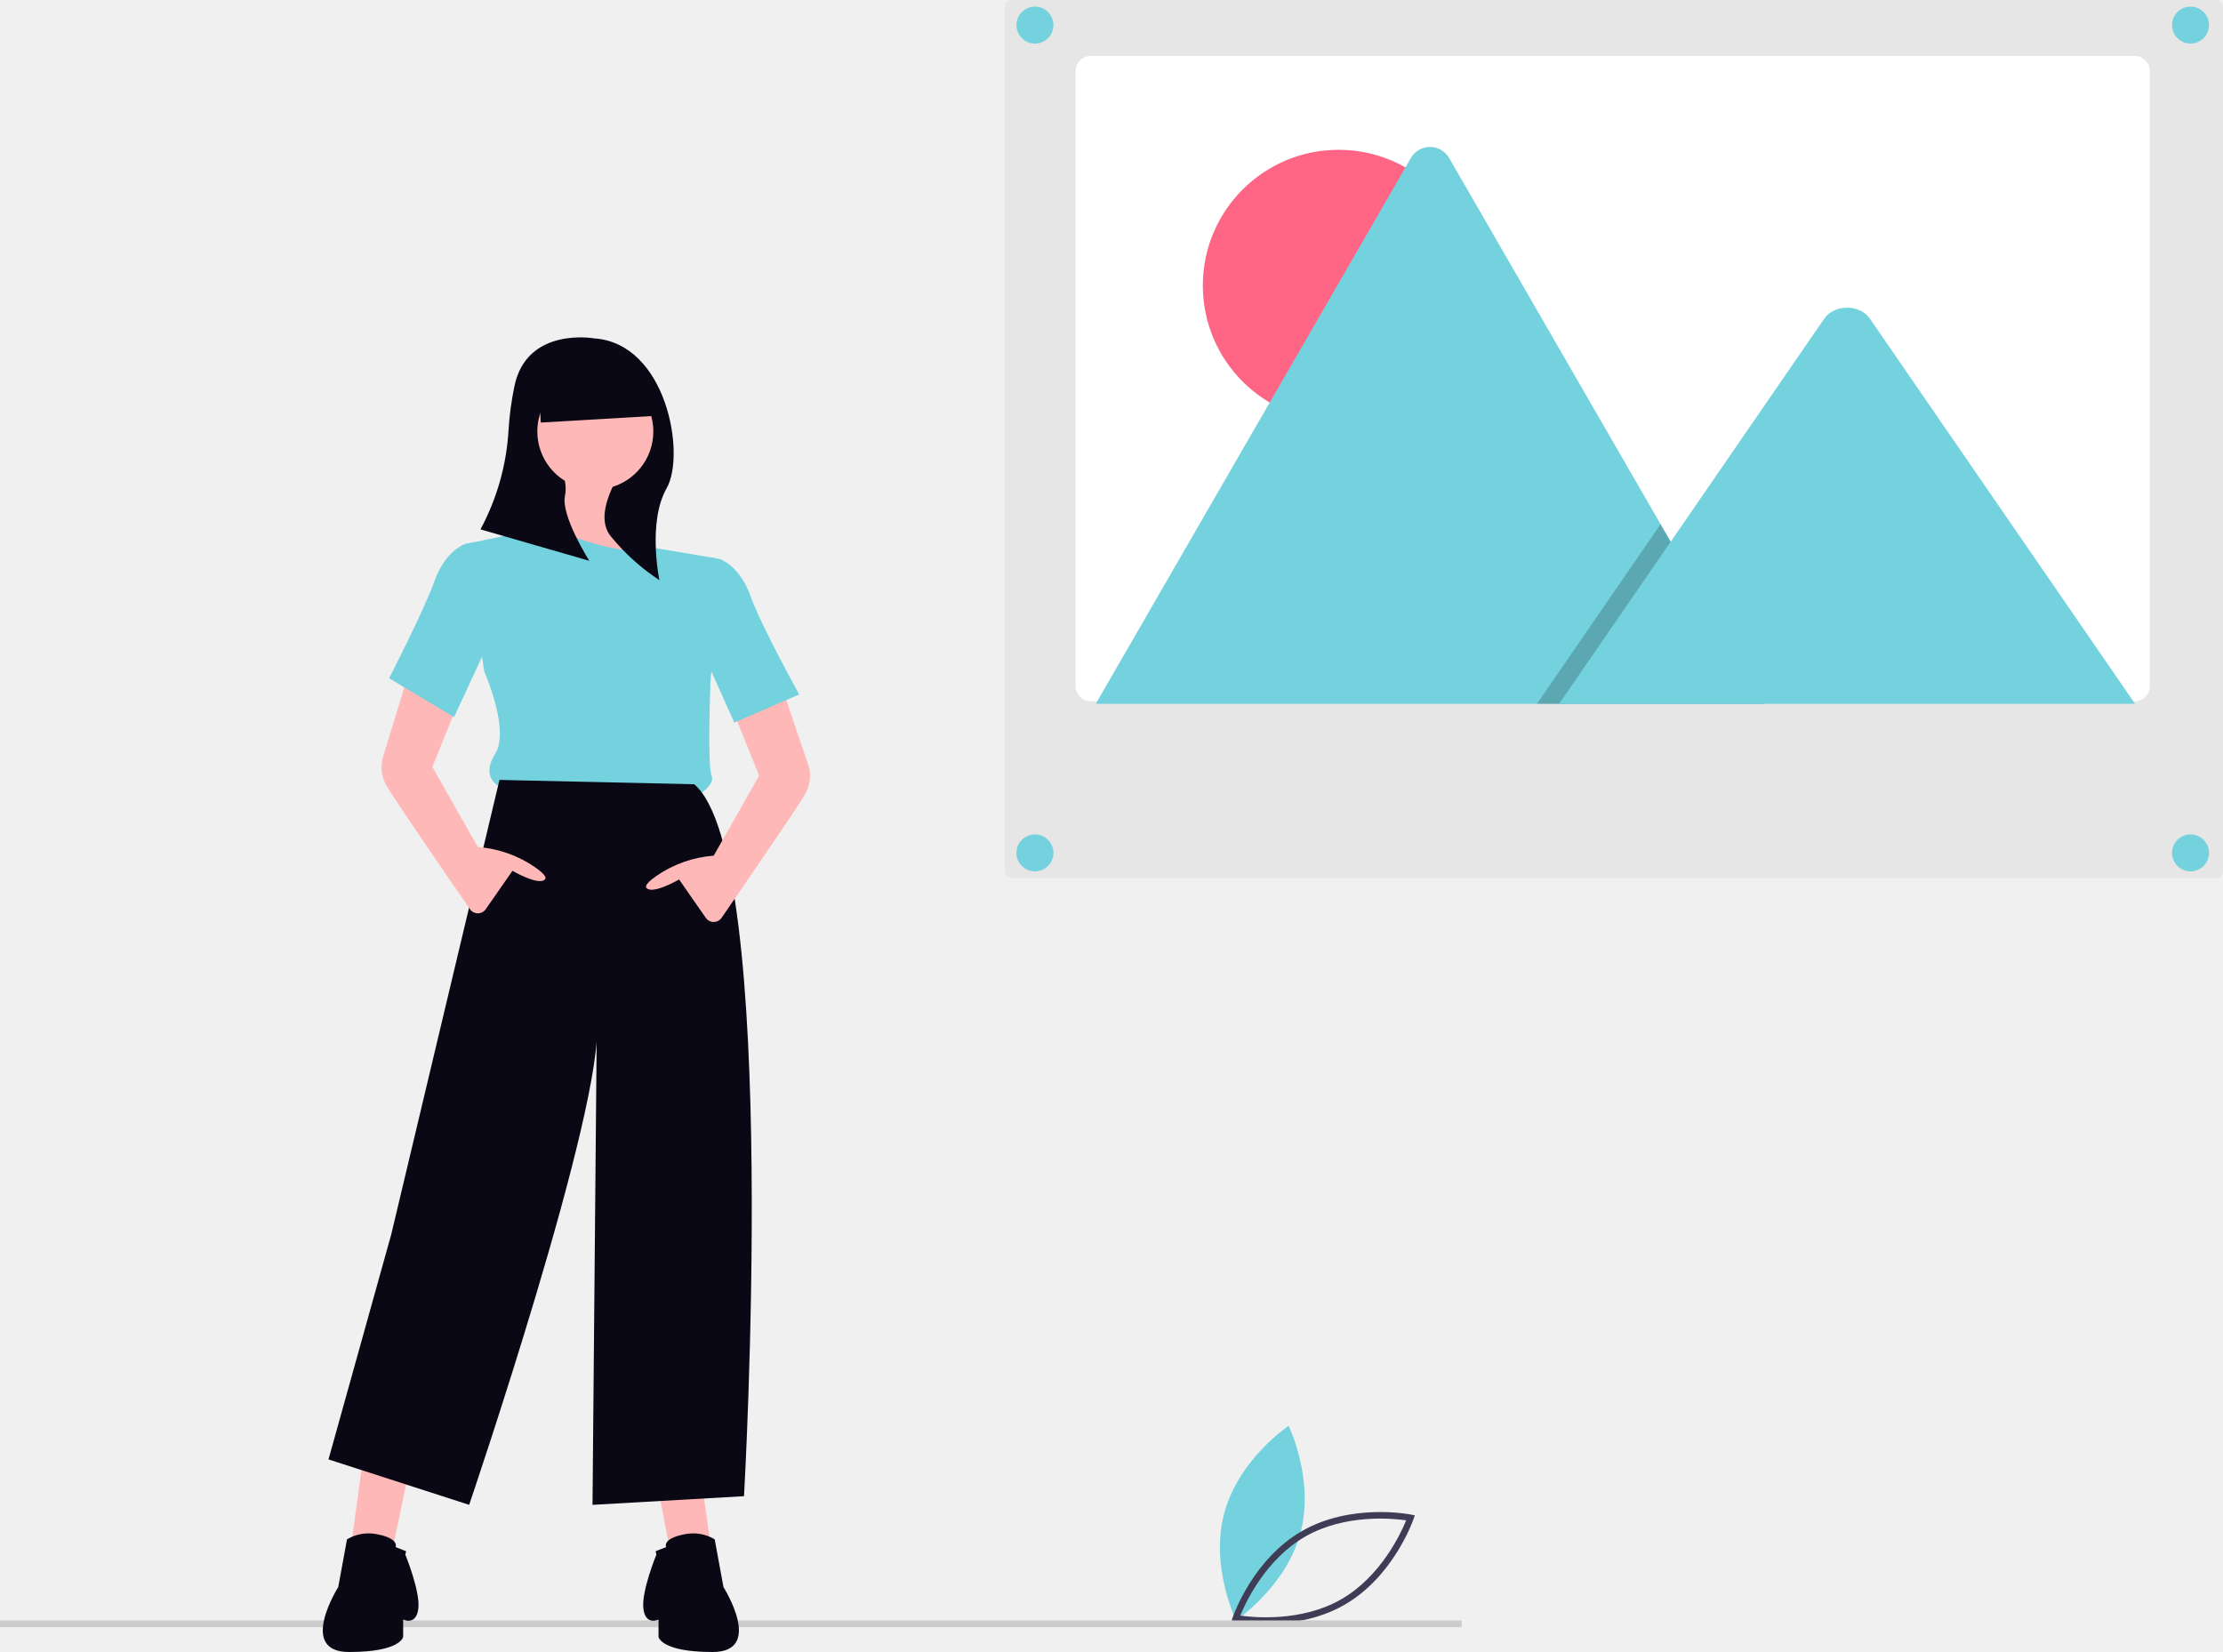
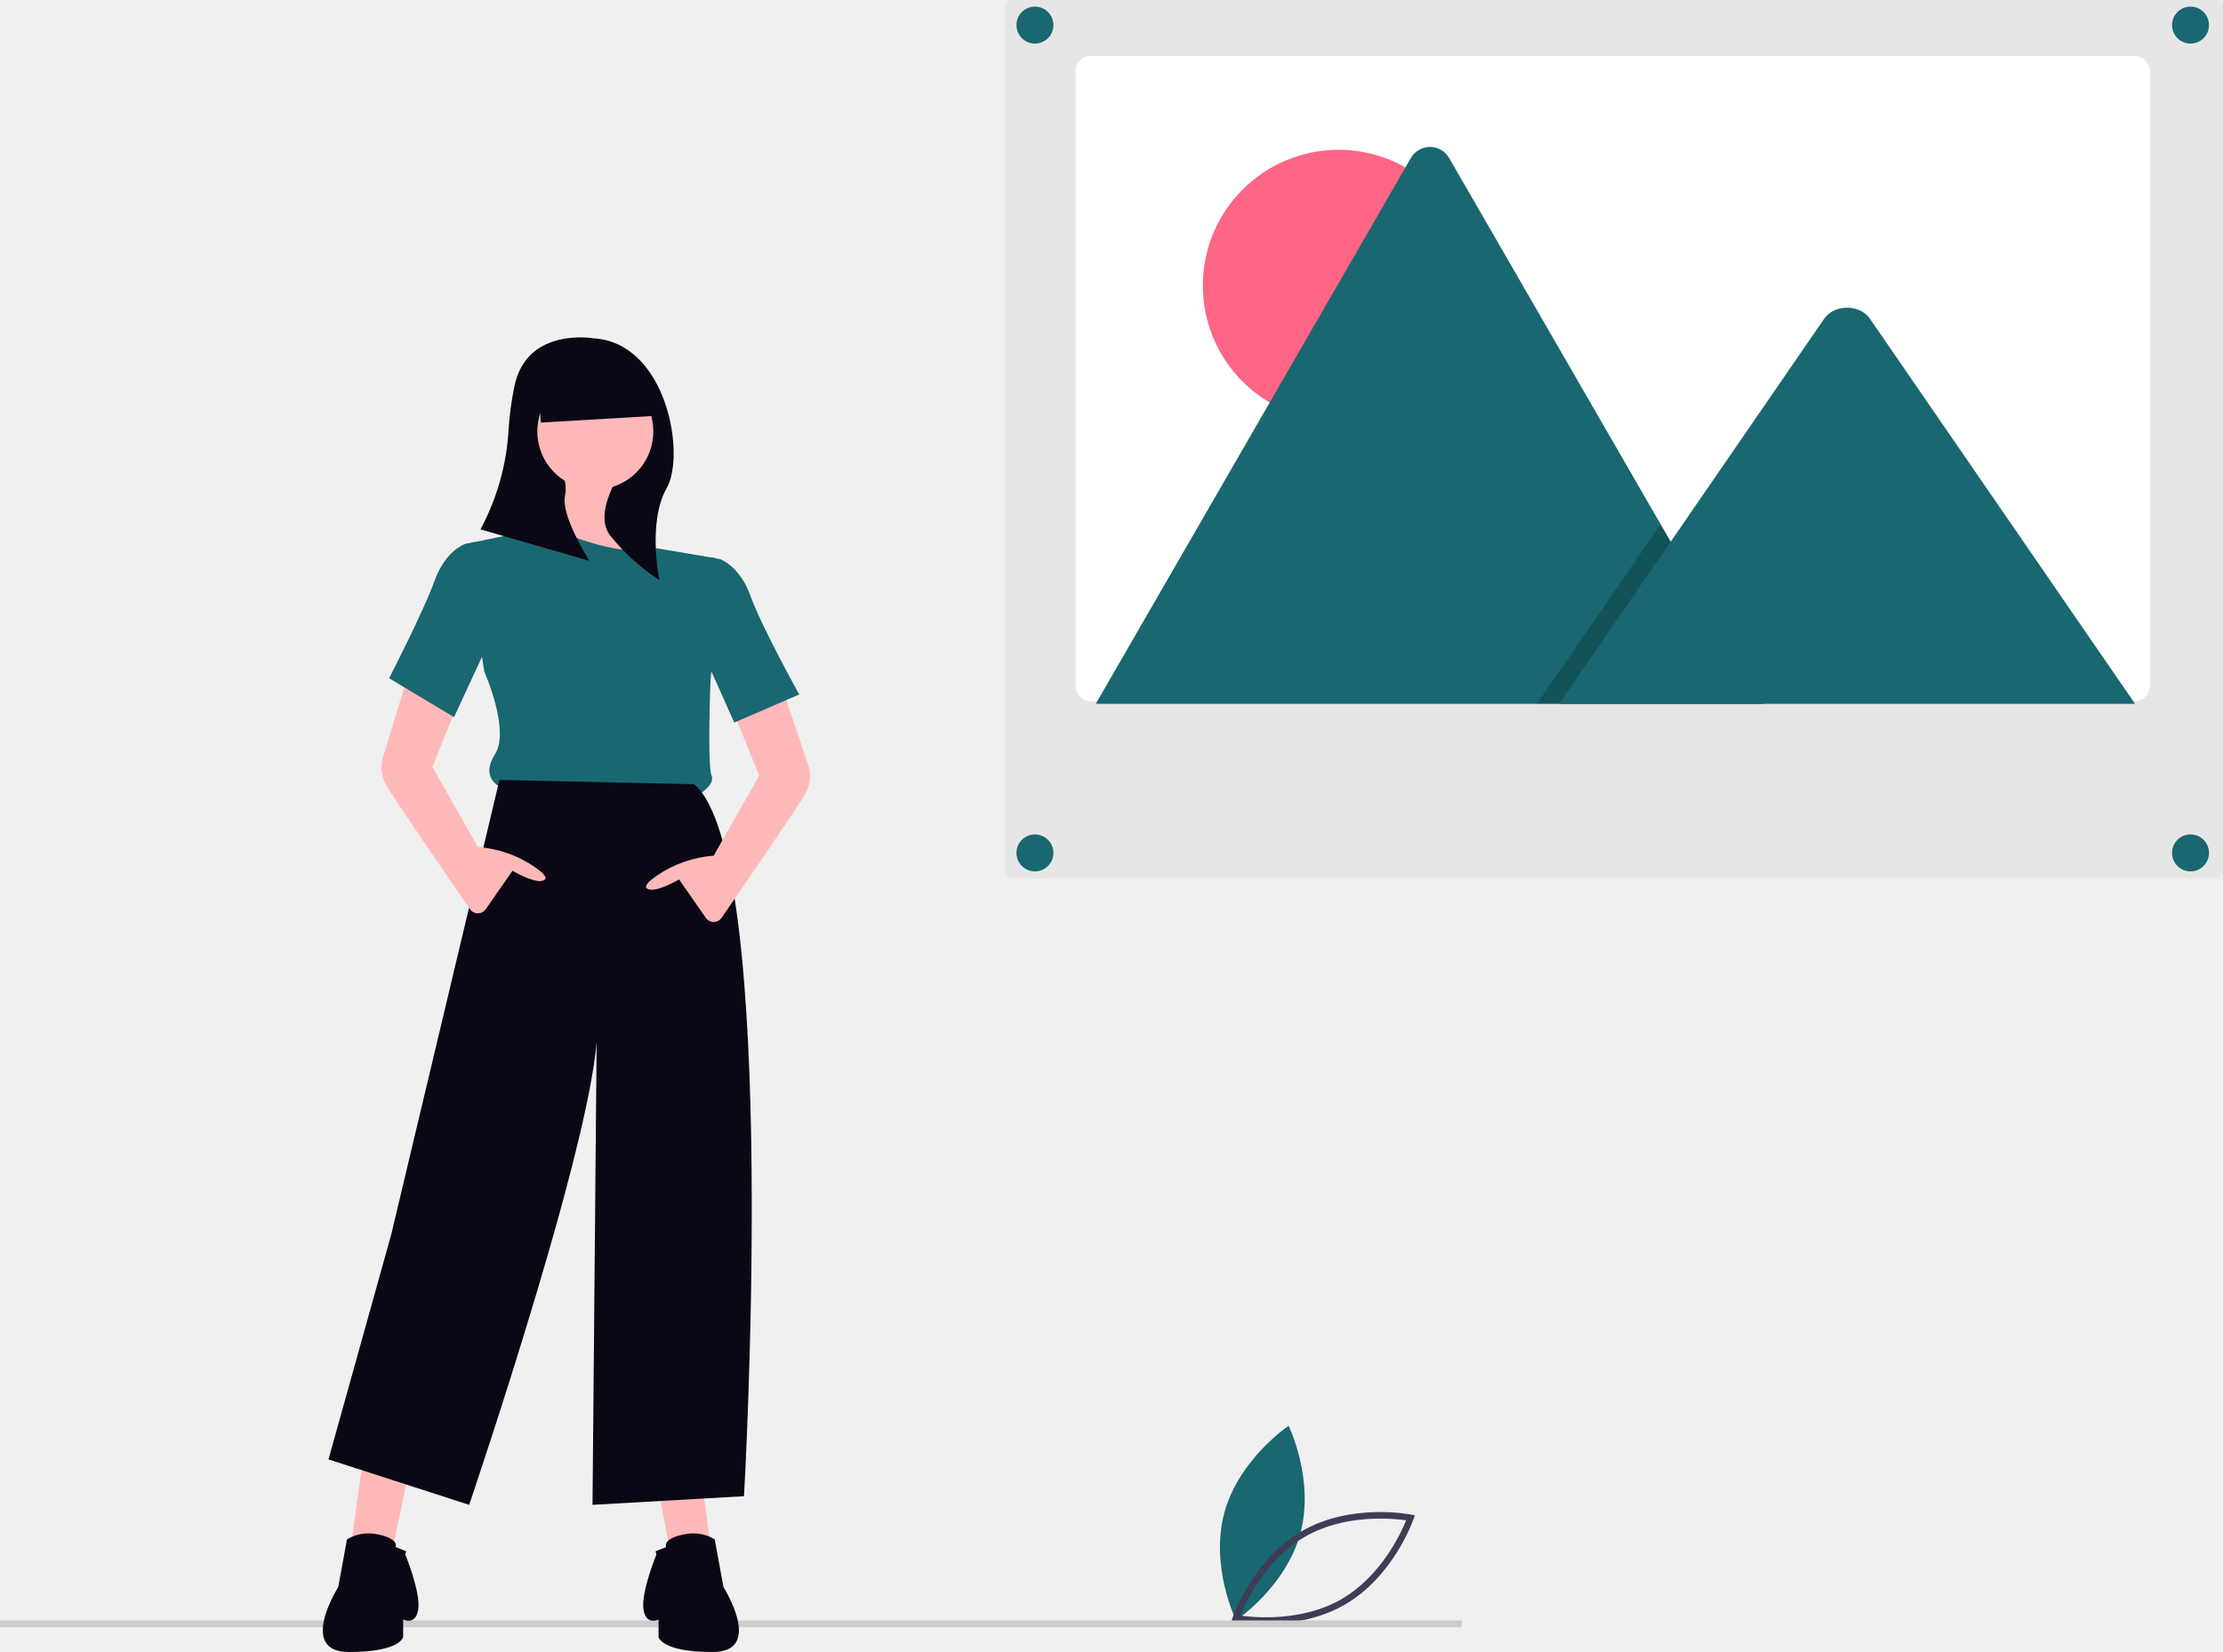
<svg xmlns="http://www.w3.org/2000/svg" width="920" height="683.743" viewBox="0 0 920 683.743" role="img" artist="Katerina Limpitsouni" source="https://undraw.co/">
  <g id="Group_47" data-name="Group 47" transform="translate(-630 -261.198)">
    <g id="Group_46" data-name="Group 46" transform="translate(1134.877 851.324)">
-       <path id="Path_795-409" data-name="Path 795" d="M983.876,688.445c-6.015,22.234-26.616,36-26.616,36s-10.85-22.278-4.835-44.512,26.616-36,26.616-36S989.891,666.211,983.876,688.445Z" transform="translate(-950.608 -643.933)" fill="#73d2de" />
-       <path id="Path_796-410" data-name="Path 796" d="M968.573,717.111a71.19,71.19,0,0,1-12.837-1.066l-1.491-.3.5-1.437c.337-.975,8.475-24.028,28.649-35.612s44.187-6.989,45.2-6.788l1.491.3-.5,1.438c-.337.975-8.475,24.028-28.649,35.611h0C989.816,715.641,977.53,717.111,968.573,717.111ZM957.822,713.7c5.632.8,25.359,2.7,41.791-6.74h0c16.434-9.436,24.74-27.427,26.889-32.694-5.633-.8-25.359-2.7-41.791,6.739S959.972,708.428,957.822,713.7Z" transform="translate(-949.422 -635.154)" fill="#3f3d56" />
+       <path id="Path_795-255" data-name="Path 795" d="M983.876,688.445c-6.015,22.234-26.616,36-26.616,36s-10.85-22.278-4.835-44.512,26.616-36,26.616-36S989.891,666.211,983.876,688.445Z" transform="translate(-950.608 -643.933)" fill="#196771" />
+       <path id="Path_796-256" data-name="Path 796" d="M968.573,717.111a71.19,71.19,0,0,1-12.837-1.066l-1.491-.3.5-1.437c.337-.975,8.475-24.028,28.649-35.612s44.187-6.989,45.2-6.788l1.491.3-.5,1.438c-.337.975-8.475,24.028-28.649,35.611h0C989.816,715.641,977.53,717.111,968.573,717.111ZM957.822,713.7c5.632.8,25.359,2.7,41.791-6.74h0c16.434-9.436,24.74-27.427,26.889-32.694-5.633-.8-25.359-2.7-41.791,6.739S959.972,708.428,957.822,713.7Z" transform="translate(-949.422 -635.154)" fill="#3f3d56" />
    </g>
-     <path id="Path_848-411" data-name="Path 848" d="M0,0H604.932V2.824H0Z" transform="translate(630 931.872)" fill="#ccc" />
+     <path id="Path_848-257" data-name="Path 848" d="M0,0H604.932V2.824H0Z" transform="translate(630 931.872)" fill="#ccc" />
    <g id="Group_44" data-name="Group 44" transform="translate(763.589 400.839)">
-       <path id="Path_797-412" data-name="Path 797" d="M386.935,691.734c-9.852,1.791-8.061,5.374-8.061,5.374l3.135,6.27-8.061-42.991,18.809-.448,5.374,38.96C395.323,697.261,392.039,690.806,386.935,691.734Z" transform="translate(-236.791 -192.862)" fill="#ffb8b8" />
-       <path id="Path_798-413" data-name="Path 798" d="M375.068,691.943l4.349-1.74s-1.791-3.583,8.061-5.374a17.393,17.393,0,0,1,12.052,2.187l3.622,19.756s17.017,26.869-4.478,26.869-22.391-6.269-22.391-6.269v-7.165s-5.374,2.687-6.269-4.478,5.374-22.391,5.374-22.391Z" transform="translate(-237.334 -189.54)" fill="#090814" />
-       <path id="Path_799-414" data-name="Path 799" d="M273.88,691.734c9.852,1.791,8.061,5.374,8.061,5.374l-3.135,6.27,8.061-38.513-18.809-4.926-5.374,38.96C265.492,697.261,268.775,690.806,273.88,691.734Z" transform="translate(-251.814 -192.862)" fill="#ffb8b8" />
+       <path id="Path_797-258" data-name="Path 797" d="M386.935,691.734c-9.852,1.791-8.061,5.374-8.061,5.374l3.135,6.27-8.061-42.991,18.809-.448,5.374,38.96C395.323,697.261,392.039,690.806,386.935,691.734Z" transform="translate(-236.791 -192.862)" fill="#ffb8b8" />
+       <path id="Path_798-259" data-name="Path 798" d="M375.068,691.943l4.349-1.74s-1.791-3.583,8.061-5.374a17.393,17.393,0,0,1,12.052,2.187l3.622,19.756s17.017,26.869-4.478,26.869-22.391-6.269-22.391-6.269v-7.165s-5.374,2.687-6.269-4.478,5.374-22.391,5.374-22.391Z" transform="translate(-237.334 -189.54)" fill="#090814" />
+       <path id="Path_799-260" data-name="Path 799" d="M273.88,691.734c9.852,1.791,8.061,5.374,8.061,5.374l-3.135,6.27,8.061-38.513-18.809-4.926-5.374,38.96C265.492,697.261,268.775,690.806,273.88,691.734Z" transform="translate(-251.814 -192.862)" fill="#ffb8b8" />
      <circle id="Ellipse_145" data-name="Ellipse 145" cx="27.317" cy="27.317" r="27.317" transform="translate(85.209 8.06)" fill="#ffb8b8" />
-       <path id="Path_800-415" data-name="Path 800" d="M342.876,297.273s4.478,19.7-11.643,26.869,52.843,8.956,52.843,8.956-17.017-18.809-12.539-38.513Z" transform="translate(-242.888 -242.191)" fill="#ffb8b8" />
-       <path id="Path_801-416" data-name="Path 801" d="M339.831,317.47l-34.93,7.165,8.061,52.843s10.748,24.182,4.478,34.034,1.791,13.435,1.791,13.435l80.608,4.478s8.956-4.478,7.165-8.956-.448-38.96-.448-38.96,0-3.583,2.239-14.778l-.448-36.273-23.895-4.051S371.179,331.8,339.831,317.47Z" transform="translate(-246.114 -239.102)" fill="#73d2de" />
-       <path id="Path_802-417" data-name="Path 802" d="M325.944,409.794,281.162,597.879l-25.974,93.147L313.4,709.834s56.425-165.694,52.843-200.624l-1.791,200.624,62.695-3.583s15.226-264.214-20.6-294.666Z" transform="translate(-252.826 -226.636)" fill="#090814" />
-       <path id="Path_803-418" data-name="Path 803" d="M291.986,352.979l-17.017,55.53a15.279,15.279,0,0,0,1.791,11.643c2.9,5.076,25.758,38.327,34.359,50.807a3.974,3.974,0,0,0,6.535.011l11.053-15.888s10.748,6.269,13.435,3.583c1.008-1.008-1.134-3.023-4.2-5.148a48.108,48.108,0,0,0-23.413-8.274l-.148-.012-18.809-33.139,18.808-46.573Z" transform="translate(-250.216 -234.307)" fill="#ffb8b8" />
-       <path id="Path_804-419" data-name="Path 804" d="M315.8,326.566l-3.184-3.5-3.981.817s-8.061,2.687-12.539,15.226-18.808,40.3-18.808,40.3l26.869,16.122,17.017-36.721Z" transform="translate(-249.843 -238.347)" fill="#73d2de" />
-       <path id="Path_805-420" data-name="Path 805" d="M420.028,357.319l18.361,54.186a15.279,15.279,0,0,1-1.791,11.643c-2.9,5.076-25.758,38.327-34.359,50.807a3.974,3.974,0,0,1-6.535.011L384.65,458.079s-10.748,6.27-13.435,3.583c-1.008-1.008,1.133-3.023,4.2-5.148a48.108,48.108,0,0,1,23.413-8.274l.148-.012,18.808-33.139-18.808-46.573Z" transform="translate(-237.194 -233.721)" fill="#ffb8b8" />
-       <path id="Path_806-421" data-name="Path 806" d="M391.969,332.09l3.184-3.5,3.981.817s8.061,2.687,12.539,15.226,20.152,40.752,20.152,40.752l-26.869,11.643L389.73,362.99Z" transform="translate(-234.66 -237.601)" fill="#73d2de" />
-       <path id="Path_807-422" data-name="Path 807" d="M357.629,248.832s-28.017-5-33.02,20.012a127.41,127.41,0,0,0-2.371,17.611A98.754,98.754,0,0,1,310.6,327.879h0l45.027,13.008s-12.007-19.011-10.006-27.016a15.559,15.559,0,0,0-.082-6.066,24.008,24.008,0,1,1,19.74,2.482c-3.348,7.285-5.17,15.166-.646,20.594a88.788,88.788,0,0,0,20.012,18.011s-5-24.014,3-38.022S387.647,250.834,357.629,248.832Z" transform="translate(-245.344 -248.424)" fill="#090814" />
-       <path id="Path_808-423" data-name="Path 808" d="M223.7,107.322l-46.947,2.755-1.291-22,40.858-1.469Z" transform="translate(-86.528 -74.824)" fill="#090814" />
-       <path id="Path_809-424" data-name="Path 809" d="M287.583,691.943l-4.349-1.74s1.791-3.583-8.061-5.374a17.393,17.393,0,0,0-12.052,2.187L259.5,706.773s-17.017,26.869,4.478,26.869,22.391-6.269,22.391-6.269v-7.165s5.374,2.687,6.27-4.478-5.374-22.391-5.374-22.391Z" transform="translate(-253.107 -189.54)" fill="#090814" />
+       <path id="Path_800-261" data-name="Path 800" d="M342.876,297.273s4.478,19.7-11.643,26.869,52.843,8.956,52.843,8.956-17.017-18.809-12.539-38.513Z" transform="translate(-242.888 -242.191)" fill="#ffb8b8" />
+       <path id="Path_801-262" data-name="Path 801" d="M339.831,317.47l-34.93,7.165,8.061,52.843s10.748,24.182,4.478,34.034,1.791,13.435,1.791,13.435l80.608,4.478s8.956-4.478,7.165-8.956-.448-38.96-.448-38.96,0-3.583,2.239-14.778l-.448-36.273-23.895-4.051S371.179,331.8,339.831,317.47Z" transform="translate(-246.114 -239.102)" fill="#196771" />
+       <path id="Path_802-263" data-name="Path 802" d="M325.944,409.794,281.162,597.879l-25.974,93.147L313.4,709.834s56.425-165.694,52.843-200.624l-1.791,200.624,62.695-3.583s15.226-264.214-20.6-294.666Z" transform="translate(-252.826 -226.636)" fill="#090814" />
+       <path id="Path_803-264" data-name="Path 803" d="M291.986,352.979l-17.017,55.53a15.279,15.279,0,0,0,1.791,11.643c2.9,5.076,25.758,38.327,34.359,50.807a3.974,3.974,0,0,0,6.535.011l11.053-15.888s10.748,6.269,13.435,3.583c1.008-1.008-1.134-3.023-4.2-5.148a48.108,48.108,0,0,0-23.413-8.274l-.148-.012-18.809-33.139,18.808-46.573Z" transform="translate(-250.216 -234.307)" fill="#ffb8b8" />
+       <path id="Path_804-265" data-name="Path 804" d="M315.8,326.566l-3.184-3.5-3.981.817s-8.061,2.687-12.539,15.226-18.808,40.3-18.808,40.3l26.869,16.122,17.017-36.721Z" transform="translate(-249.843 -238.347)" fill="#196771" />
+       <path id="Path_805-266" data-name="Path 805" d="M420.028,357.319l18.361,54.186a15.279,15.279,0,0,1-1.791,11.643c-2.9,5.076-25.758,38.327-34.359,50.807a3.974,3.974,0,0,1-6.535.011L384.65,458.079s-10.748,6.27-13.435,3.583c-1.008-1.008,1.133-3.023,4.2-5.148a48.108,48.108,0,0,1,23.413-8.274l.148-.012,18.808-33.139-18.808-46.573Z" transform="translate(-237.194 -233.721)" fill="#ffb8b8" />
+       <path id="Path_806-267" data-name="Path 806" d="M391.969,332.09l3.184-3.5,3.981.817s8.061,2.687,12.539,15.226,20.152,40.752,20.152,40.752l-26.869,11.643L389.73,362.99Z" transform="translate(-234.66 -237.601)" fill="#196771" />
+       <path id="Path_807-268" data-name="Path 807" d="M357.629,248.832s-28.017-5-33.02,20.012a127.41,127.41,0,0,0-2.371,17.611A98.754,98.754,0,0,1,310.6,327.879h0l45.027,13.008s-12.007-19.011-10.006-27.016a15.559,15.559,0,0,0-.082-6.066,24.008,24.008,0,1,1,19.74,2.482c-3.348,7.285-5.17,15.166-.646,20.594a88.788,88.788,0,0,0,20.012,18.011s-5-24.014,3-38.022S387.647,250.834,357.629,248.832Z" transform="translate(-245.344 -248.424)" fill="#090814" />
+       <path id="Path_808-269" data-name="Path 808" d="M223.7,107.322l-46.947,2.755-1.291-22,40.858-1.469Z" transform="translate(-86.528 -74.824)" fill="#090814" />
+       <path id="Path_809-270" data-name="Path 809" d="M287.583,691.943l-4.349-1.74s1.791-3.583-8.061-5.374a17.393,17.393,0,0,0-12.052,2.187L259.5,706.773s-17.017,26.869,4.478,26.869,22.391-6.269,22.391-6.269v-7.165s5.374,2.687,6.27-4.478-5.374-22.391-5.374-22.391Z" transform="translate(-253.107 -189.54)" fill="#090814" />
    </g>
    <g id="Group_45" data-name="Group 45" transform="translate(1045.89 261.198)">
-       <path id="Path_810-425" data-name="Path 810" d="M623.667,172.2a2.741,2.741,0,0,0-2.738,2.738V532.852a2.74,2.74,0,0,0,2.738,2.738H1122.3a2.741,2.741,0,0,0,2.738-2.738V174.936a2.741,2.741,0,0,0-2.738-2.738Z" transform="translate(-620.929 -172.198)" fill="#e6e6e6" />
-       <path id="Path_811-426" data-name="Path 811" d="M1089.806,197.809V452.163a6.4,6.4,0,0,1-6.4,6.4H651.62a5.4,5.4,0,0,1-.918-.071,6.4,6.4,0,0,1-5.486-6.332V197.809a6.4,6.4,0,0,1,6.4-6.4H1083.4a6.4,6.4,0,0,1,6.4,6.4Z" transform="translate(-615.965 -168.273)" fill="#fff" />
+       <path id="Path_810-271" data-name="Path 810" d="M623.667,172.2a2.741,2.741,0,0,0-2.738,2.738V532.852a2.74,2.74,0,0,0,2.738,2.738H1122.3a2.741,2.741,0,0,0,2.738-2.738V174.936a2.741,2.741,0,0,0-2.738-2.738Z" transform="translate(-620.929 -172.198)" fill="#e6e6e6" />
+       <path id="Path_811-272" data-name="Path 811" d="M1089.806,197.809V452.163a6.4,6.4,0,0,1-6.4,6.4H651.62a5.4,5.4,0,0,1-.918-.071,6.4,6.4,0,0,1-5.486-6.332V197.809a6.4,6.4,0,0,1,6.4-6.4H1083.4a6.4,6.4,0,0,1,6.4,6.4Z" transform="translate(-615.965 -168.273)" fill="#fff" />
      <ellipse id="Ellipse_146" data-name="Ellipse 146" cx="56.181" cy="56.181" rx="56.181" ry="56.181" transform="translate(81.911 62.005)" fill="#ff6584" />
-       <path id="Path_812-427" data-name="Path 812" d="M928.81,453.192h-275.6a5.617,5.617,0,0,1-1.03-.081L782.524,227.328a9.127,9.127,0,0,1,15.887,0l87.48,151.518,4.191,7.25Z" transform="translate(-614.543 -161.878)" fill="#73d2de" />
-       <path id="Path_813-428" data-name="Path 813" d="M741.837,254.5h-94.1l46.192-67.1,3.325-4.833,1.662-2.417,4.191,7.25Z" transform="translate(-427.569 36.816)" opacity="0.2" />
-       <path id="Path_814-429" data-name="Path 814" d="M1049.734,441.9H811.359l46.192-67.1,3.324-4.833,60.193-87.44c3.946-5.731,13.44-6.088,18.079-1.081a10.836,10.836,0,0,1,.867,1.081Z" transform="translate(-582.013 -150.587)" fill="#73d2de" />
-       <ellipse id="Ellipse_147" data-name="Ellipse 147" cx="7.648" cy="7.648" rx="7.648" ry="7.648" transform="translate(4.779 2.738)" fill="#73d2de" />
-       <ellipse id="Ellipse_148" data-name="Ellipse 148" cx="7.648" cy="7.648" rx="7.648" ry="7.648" transform="translate(483.018 2.738)" fill="#73d2de" />
-       <ellipse id="Ellipse_149" data-name="Ellipse 149" cx="7.648" cy="7.648" rx="7.648" ry="7.648" transform="translate(4.779 345.358)" fill="#73d2de" />
-       <ellipse id="Ellipse_150" data-name="Ellipse 150" cx="7.648" cy="7.648" rx="7.648" ry="7.648" transform="translate(483.018 345.358)" fill="#73d2de" />
+       <path id="Path_812-273" data-name="Path 812" d="M928.81,453.192h-275.6a5.617,5.617,0,0,1-1.03-.081L782.524,227.328a9.127,9.127,0,0,1,15.887,0l87.48,151.518,4.191,7.25Z" transform="translate(-614.543 -161.878)" fill="#196771" />
+       <path id="Path_813-274" data-name="Path 813" d="M741.837,254.5h-94.1l46.192-67.1,3.325-4.833,1.662-2.417,4.191,7.25Z" transform="translate(-427.569 36.816)" opacity="0.2" />
+       <path id="Path_814-275" data-name="Path 814" d="M1049.734,441.9H811.359l46.192-67.1,3.324-4.833,60.193-87.44c3.946-5.731,13.44-6.088,18.079-1.081a10.836,10.836,0,0,1,.867,1.081Z" transform="translate(-582.013 -150.587)" fill="#196771" />
+       <ellipse id="Ellipse_147" data-name="Ellipse 147" cx="7.648" cy="7.648" rx="7.648" ry="7.648" transform="translate(4.779 2.738)" fill="#196771" />
+       <ellipse id="Ellipse_148" data-name="Ellipse 148" cx="7.648" cy="7.648" rx="7.648" ry="7.648" transform="translate(483.018 2.738)" fill="#196771" />
+       <ellipse id="Ellipse_149" data-name="Ellipse 149" cx="7.648" cy="7.648" rx="7.648" ry="7.648" transform="translate(4.779 345.358)" fill="#196771" />
+       <ellipse id="Ellipse_150" data-name="Ellipse 150" cx="7.648" cy="7.648" rx="7.648" ry="7.648" transform="translate(483.018 345.358)" fill="#196771" />
    </g>
  </g>
</svg>
